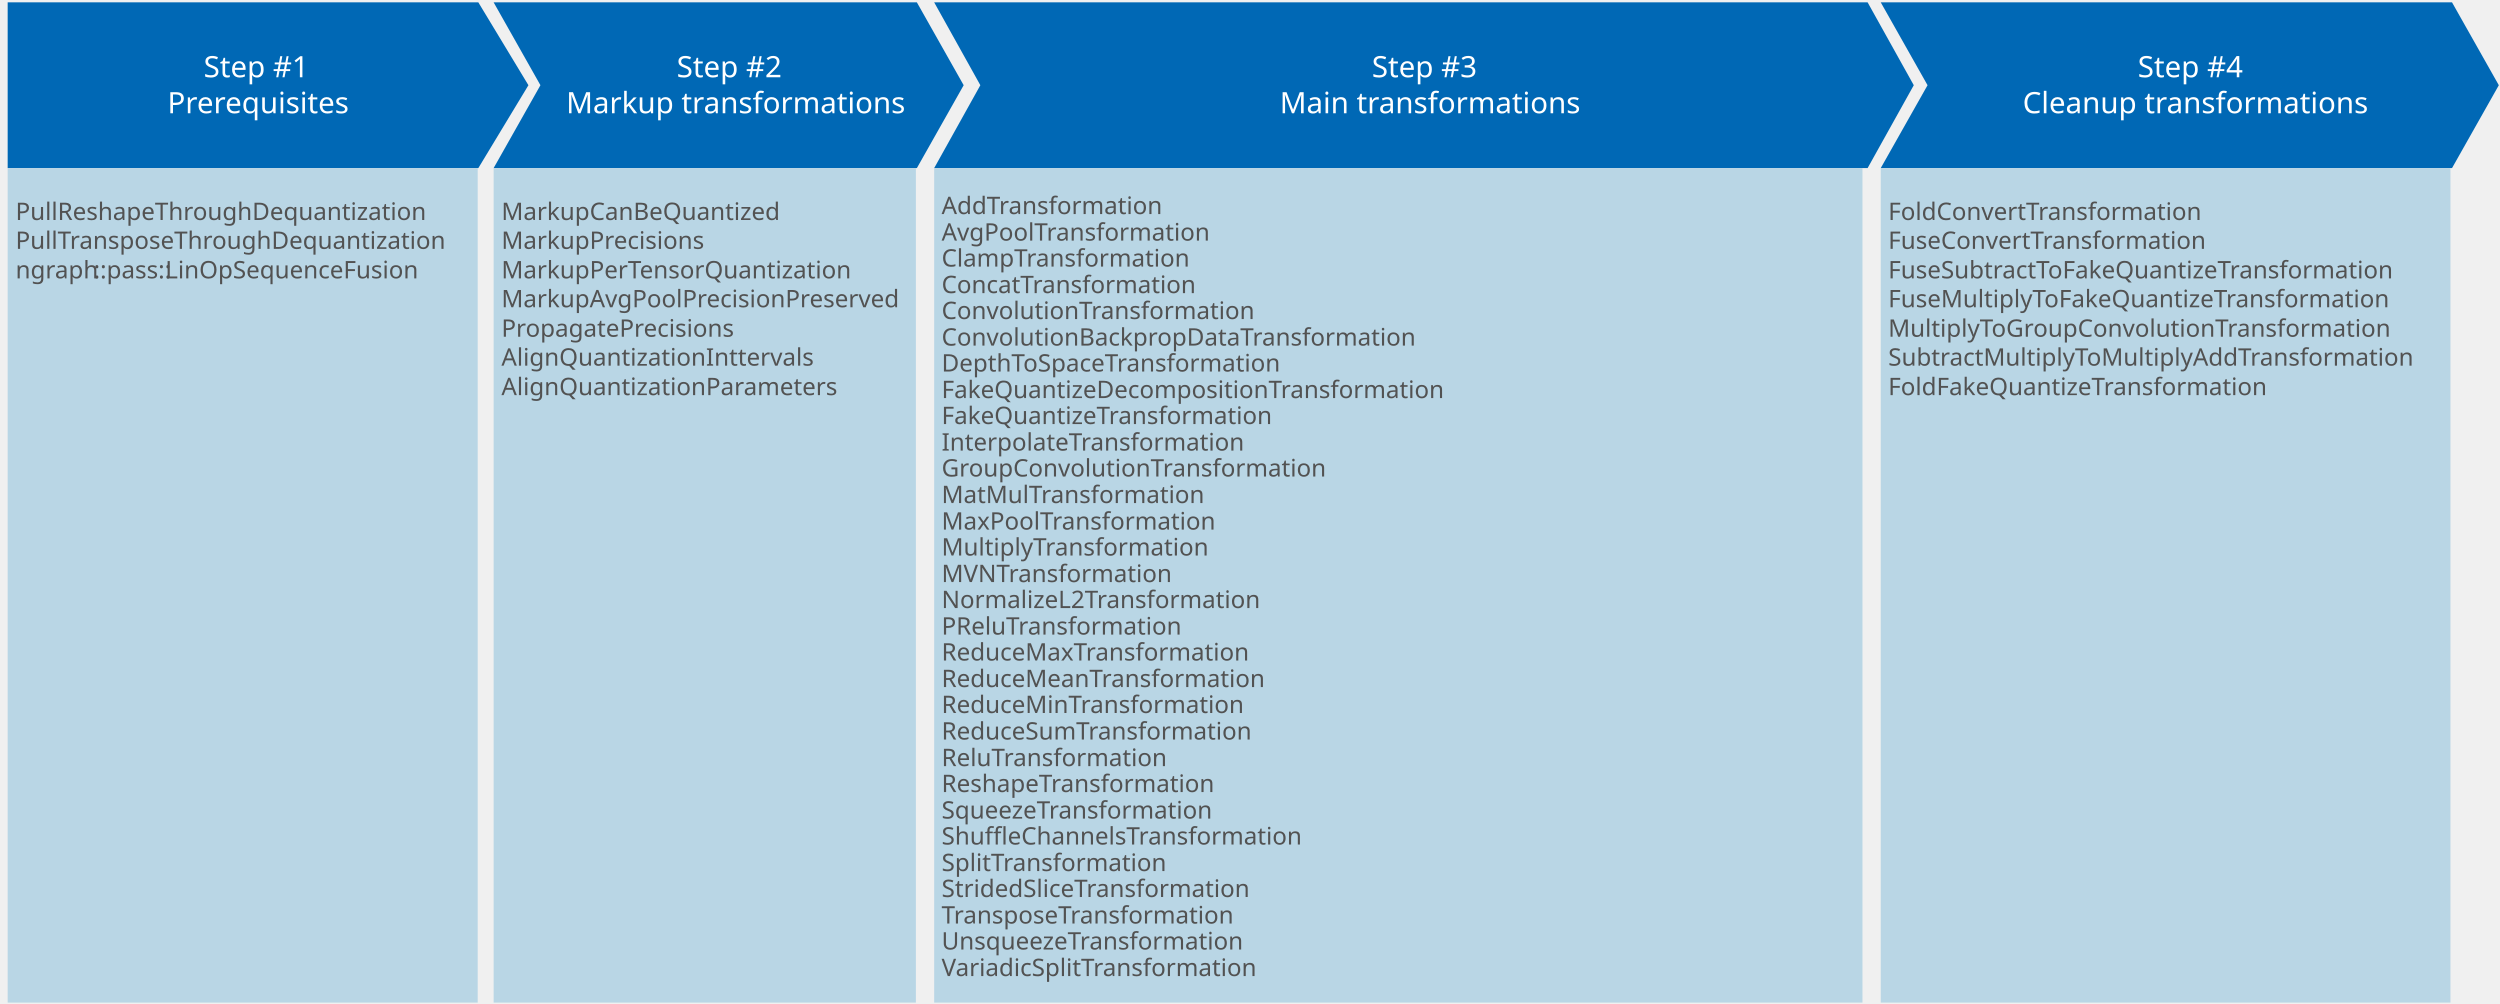
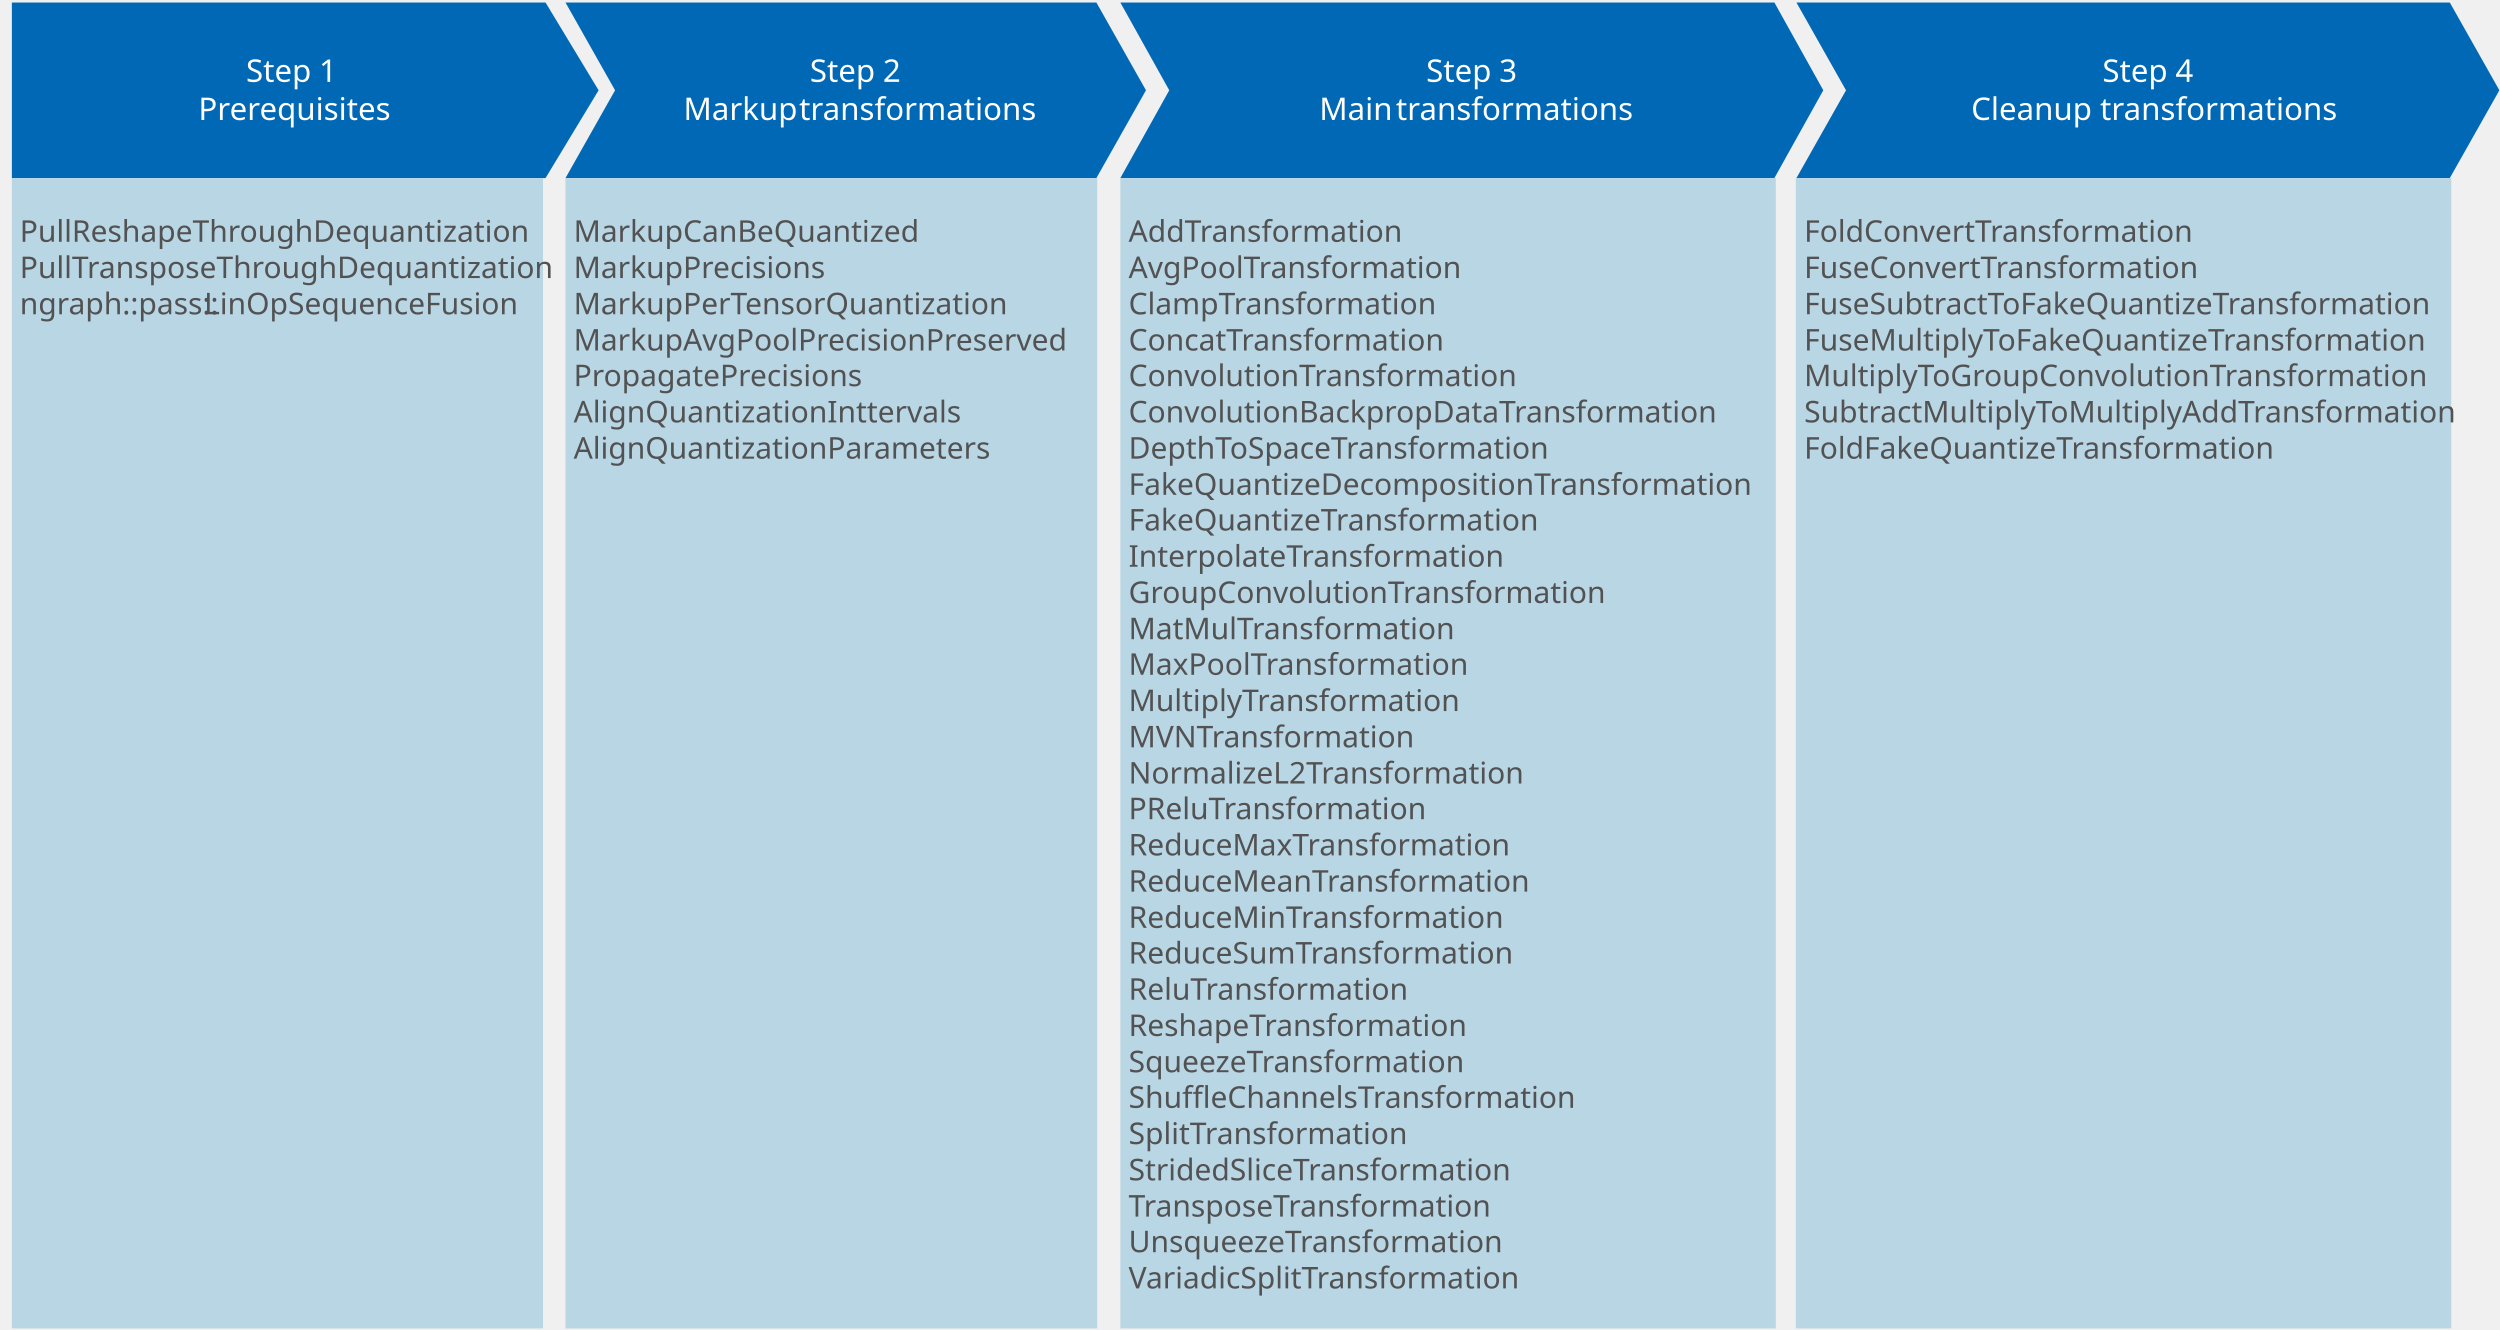
- <svg xmlns="http://www.w3.org/2000/svg" width="4239" height="1701" overflow="hidden">
+ <svg xmlns="http://www.w3.org/2000/svg" width="4001" height="2127" overflow="hidden">
  <defs>
    <clipPath id="clip0">
-       <rect x="32" y="462" width="4239" height="1701" />
+       <rect x="201" y="462" width="4001" height="2127" />
    </clipPath>
  </defs>
-   <g clip-path="url(#clip0)" transform="translate(-32 -462)">
-     <path d="M45 466 843.06 466 928 606.5 843.06 747 45 747Z" fill="#0068B5" fill-rule="evenodd" fill-opacity="1" />
-     <text fill="#FFFFFF" fill-opacity="1" font-family="Intel Clear,Intel Clear_MSFontService,sans-serif" font-style="normal" font-variant="normal" font-weight="400" font-stretch="normal" font-size="50" text-anchor="start" direction="ltr" writing-mode="lr-tb" unicode-bidi="normal" text-decoration="none" transform="matrix(1 0 0 1 377.274 593)">Step #1<tspan fill="#FFFFFF" fill-opacity="1" font-family="Intel Clear,Intel Clear_MSFontService,sans-serif" font-style="normal" font-variant="normal" font-weight="400" font-stretch="normal" font-size="50" text-anchor="start" direction="ltr" writing-mode="lr-tb" unicode-bidi="normal" text-decoration="none" x="-61.302" y="61">Prerequisites</tspan>
+   <g clip-path="url(#clip0)" transform="translate(-201 -462)">
+     <path d="M220 466 1074.06 466 1159 606.5 1074.06 747 220 747Z" fill="#0068B5" fill-rule="evenodd" fill-opacity="1" />
+     <text fill="#FFFFFF" fill-opacity="1" font-family="Intel Clear,Intel Clear_MSFontService,sans-serif" font-style="normal" font-variant="normal" font-weight="400" font-stretch="normal" font-size="50" text-anchor="start" direction="ltr" writing-mode="lr-tb" unicode-bidi="normal" text-decoration="none" transform="matrix(1 0 0 1 594.718 593)">Step <tspan fill="#FFFFFF" fill-opacity="1" font-family="Intel Clear,Intel Clear_MSFontService,sans-serif" font-style="normal" font-variant="normal" font-weight="400" font-stretch="normal" font-size="50" text-anchor="start" direction="ltr" writing-mode="lr-tb" unicode-bidi="normal" text-decoration="none" x="116.875" y="0">1</tspan>
+       <tspan fill="#FFFFFF" fill-opacity="1" font-family="Intel Clear,Intel Clear_MSFontService,sans-serif" font-style="normal" font-variant="normal" font-weight="400" font-stretch="normal" font-size="50" text-anchor="start" direction="ltr" writing-mode="lr-tb" unicode-bidi="normal" text-decoration="none" x="-76.198" y="61">Prerequisites</tspan>
    </text>
-     <path d="M869 466 1586.65 466 1666 606.5 1586.65 747 869 747 948.349 606.5Z" fill="#0068B5" fill-rule="evenodd" fill-opacity="1" />
-     <text fill="#FFFFFF" fill-opacity="1" font-family="Intel Clear,Intel Clear_MSFontService,sans-serif" font-style="normal" font-variant="normal" font-weight="400" font-stretch="normal" font-size="50" text-anchor="start" direction="ltr" writing-mode="lr-tb" unicode-bidi="normal" text-decoration="none" transform="matrix(1 0 0 1 1179.38 593)">Step #2<tspan fill="#FFFFFF" fill-opacity="1" font-family="Intel Clear,Intel Clear_MSFontService,sans-serif" font-style="normal" font-variant="normal" font-weight="400" font-stretch="normal" font-size="50" text-anchor="start" direction="ltr" writing-mode="lr-tb" unicode-bidi="normal" text-decoration="none" x="-187.344" y="61">Markup transformations</tspan>
+     <path d="M1106 466 1955.65 466 2035 606.501 1955.65 747 1106 747 1185.35 606.501Z" fill="#0068B5" fill-rule="evenodd" fill-opacity="1" />
+     <text fill="#FFFFFF" fill-opacity="1" font-family="Intel Clear,Intel Clear_MSFontService,sans-serif" font-style="normal" font-variant="normal" font-weight="400" font-stretch="normal" font-size="50" text-anchor="start" direction="ltr" writing-mode="lr-tb" unicode-bidi="normal" text-decoration="none" transform="matrix(1 0 0 1 1497.08 593)">Step <tspan fill="#FFFFFF" fill-opacity="1" font-family="Intel Clear,Intel Clear_MSFontService,sans-serif" font-style="normal" font-variant="normal" font-weight="400" font-stretch="normal" font-size="50" text-anchor="start" direction="ltr" writing-mode="lr-tb" unicode-bidi="normal" text-decoration="none" x="116.875" y="0">2</tspan>
+       <tspan fill="#FFFFFF" fill-opacity="1" font-family="Intel Clear,Intel Clear_MSFontService,sans-serif" font-style="normal" font-variant="normal" font-weight="400" font-stretch="normal" font-size="50" text-anchor="start" direction="ltr" writing-mode="lr-tb" unicode-bidi="normal" text-decoration="none" x="-202.24" y="61">Markup </tspan>
+       <tspan fill="#FFFFFF" fill-opacity="1" font-family="Intel Clear,Intel Clear_MSFontService,sans-serif" font-style="normal" font-variant="normal" font-weight="400" font-stretch="normal" font-size="50" text-anchor="start" direction="ltr" writing-mode="lr-tb" unicode-bidi="normal" text-decoration="none" x="-17.188" y="61">transformations</tspan>
    </text>
-     <path d="M1616 466 3198.73 466 3277 606.501 3198.73 747 1616 747 1694.27 606.501Z" fill="#0068B5" fill-rule="evenodd" fill-opacity="1" />
-     <text fill="#FFFFFF" fill-opacity="1" font-family="Intel Clear,Intel Clear_MSFontService,sans-serif" font-style="normal" font-variant="normal" font-weight="400" font-stretch="normal" font-size="50" text-anchor="start" direction="ltr" writing-mode="lr-tb" unicode-bidi="normal" text-decoration="none" transform="matrix(1 0 0 1 2358.1 593)">Step #3<tspan fill="#FFFFFF" fill-opacity="1" font-family="Intel Clear,Intel Clear_MSFontService,sans-serif" font-style="normal" font-variant="normal" font-weight="400" font-stretch="normal" font-size="50" text-anchor="start" direction="ltr" writing-mode="lr-tb" unicode-bidi="normal" text-decoration="none" x="-156.131" y="61">Main transformations</tspan>
+     <path d="M1994 466 3040.73 466 3119 606.5 3040.73 747 1994 747 2072.27 606.5Z" fill="#0068B5" fill-rule="evenodd" fill-opacity="1" />
+     <text fill="#FFFFFF" fill-opacity="1" font-family="Intel Clear,Intel Clear_MSFontService,sans-serif" font-style="normal" font-variant="normal" font-weight="400" font-stretch="normal" font-size="50" text-anchor="start" direction="ltr" writing-mode="lr-tb" unicode-bidi="normal" text-decoration="none" transform="matrix(1 0 0 1 2483.42 593)">Step <tspan fill="#FFFFFF" fill-opacity="1" font-family="Intel Clear,Intel Clear_MSFontService,sans-serif" font-style="normal" font-variant="normal" font-weight="400" font-stretch="normal" font-size="50" text-anchor="start" direction="ltr" writing-mode="lr-tb" unicode-bidi="normal" text-decoration="none" x="116.875" y="0">3</tspan>
+       <tspan fill="#FFFFFF" fill-opacity="1" font-family="Intel Clear,Intel Clear_MSFontService,sans-serif" font-style="normal" font-variant="normal" font-weight="400" font-stretch="normal" font-size="50" text-anchor="start" direction="ltr" writing-mode="lr-tb" unicode-bidi="normal" text-decoration="none" x="-171.027" y="61">Main </tspan>
+       <tspan fill="#FFFFFF" fill-opacity="1" font-family="Intel Clear,Intel Clear_MSFontService,sans-serif" font-style="normal" font-variant="normal" font-weight="400" font-stretch="normal" font-size="50" text-anchor="start" direction="ltr" writing-mode="lr-tb" unicode-bidi="normal" text-decoration="none" x="-48.423" y="61">transformations</tspan>
    </text>
-     <path d="M3221 466 4189.65 466 4269 606.501 4189.65 747 3221 747 3300.35 606.501Z" fill="#0068B5" fill-rule="evenodd" fill-opacity="1" />
-     <text fill="#FFFFFF" fill-opacity="1" font-family="Intel Clear,Intel Clear_MSFontService,sans-serif" font-style="normal" font-variant="normal" font-weight="400" font-stretch="normal" font-size="50" text-anchor="start" direction="ltr" writing-mode="lr-tb" unicode-bidi="normal" text-decoration="none" transform="matrix(1 0 0 1 3656.77 593)">Step #4<tspan fill="#FFFFFF" fill-opacity="1" font-family="Intel Clear,Intel Clear_MSFontService,sans-serif" font-style="normal" font-variant="normal" font-weight="400" font-stretch="normal" font-size="50" text-anchor="start" direction="ltr" writing-mode="lr-tb" unicode-bidi="normal" text-decoration="none" x="-195.09" y="61">Cleanup transformations</tspan>
+     <path d="M3076 466 4121.65 466 4201 606.5 4121.65 747 3076 747 3155.35 606.5Z" fill="#0068B5" fill-rule="evenodd" fill-opacity="1" />
+     <text fill="#FFFFFF" fill-opacity="1" font-family="Intel Clear,Intel Clear_MSFontService,sans-serif" font-style="normal" font-variant="normal" font-weight="400" font-stretch="normal" font-size="50" text-anchor="start" direction="ltr" writing-mode="lr-tb" unicode-bidi="normal" text-decoration="none" transform="matrix(1 0 0 1 3565.62 593)">Step <tspan fill="#FFFFFF" fill-opacity="1" font-family="Intel Clear,Intel Clear_MSFontService,sans-serif" font-style="normal" font-variant="normal" font-weight="400" font-stretch="normal" font-size="50" text-anchor="start" direction="ltr" writing-mode="lr-tb" unicode-bidi="normal" text-decoration="none" x="116.875" y="0">4</tspan>
+       <tspan fill="#FFFFFF" fill-opacity="1" font-family="Intel Clear,Intel Clear_MSFontService,sans-serif" font-style="normal" font-variant="normal" font-weight="400" font-stretch="normal" font-size="50" text-anchor="start" direction="ltr" writing-mode="lr-tb" unicode-bidi="normal" text-decoration="none" x="-209.985" y="61">Cleanup transformations</tspan>
    </text>
-     <rect x="45" y="747" width="797" height="1415" fill="#B9D6E5" fill-opacity="1" />
-     <text fill="#525252" fill-opacity="1" font-family="Intel Clear,Intel Clear_MSFontService,sans-serif" font-style="normal" font-variant="normal" font-weight="400" font-stretch="normal" font-size="41" text-anchor="start" direction="ltr" writing-mode="lr-tb" unicode-bidi="normal" text-decoration="none" transform="matrix(1 0 0 1 58.4032 835)">PullReshapeThroughDequantization<tspan fill="#525252" fill-opacity="1" font-family="Intel Clear,Intel Clear_MSFontService,sans-serif" font-style="normal" font-variant="normal" font-weight="400" font-stretch="normal" font-size="41" text-anchor="start" direction="ltr" writing-mode="lr-tb" unicode-bidi="normal" text-decoration="none" x="0" y="49">PullTransposeThroughDequantization</tspan>
-       <tspan fill="#525252" fill-opacity="1" font-family="Intel Clear,Intel Clear_MSFontService,sans-serif" font-style="normal" font-variant="normal" font-weight="400" font-stretch="normal" font-size="41" text-anchor="start" direction="ltr" writing-mode="lr-tb" unicode-bidi="normal" text-decoration="none" x="0" y="99">ngraph</tspan>
-       <tspan fill="#525252" fill-opacity="1" font-family="Intel Clear,Intel Clear_MSFontService,sans-serif" font-style="normal" font-variant="normal" font-weight="400" font-stretch="normal" font-size="41" text-anchor="start" direction="ltr" writing-mode="lr-tb" unicode-bidi="normal" text-decoration="none" x="132.344" y="99">::pass::</tspan>
-       <tspan fill="#525252" fill-opacity="1" font-family="Intel Clear,Intel Clear_MSFontService,sans-serif" font-style="normal" font-variant="normal" font-weight="400" font-stretch="normal" font-size="41" text-anchor="start" direction="ltr" writing-mode="lr-tb" unicode-bidi="normal" text-decoration="none" x="253.802" y="99">LinOpSequenceFusion</tspan>
+     <rect x="220" y="747" width="850" height="1841" fill="#B9D6E5" fill-opacity="1" />
+     <text fill="#525252" fill-opacity="1" font-family="Intel Clear,Intel Clear_MSFontService,sans-serif" font-style="normal" font-variant="normal" font-weight="400" font-stretch="normal" font-size="48" text-anchor="start" direction="ltr" writing-mode="lr-tb" unicode-bidi="normal" text-decoration="none" transform="matrix(1 0 0 1 232.617 849)">PullReshapeThroughDequantization<tspan fill="#525252" fill-opacity="1" font-family="Intel Clear,Intel Clear_MSFontService,sans-serif" font-style="normal" font-variant="normal" font-weight="400" font-stretch="normal" font-size="48" text-anchor="start" direction="ltr" writing-mode="lr-tb" unicode-bidi="normal" text-decoration="none" x="0" y="58">PullTransposeThroughDequantization</tspan>
+       <tspan fill="#525252" fill-opacity="1" font-family="Intel Clear,Intel Clear_MSFontService,sans-serif" font-style="normal" font-variant="normal" font-weight="400" font-stretch="normal" font-size="48" text-anchor="start" direction="ltr" writing-mode="lr-tb" unicode-bidi="normal" text-decoration="none" x="0" y="116">ngraph</tspan>::pass::<tspan fill="#525252" fill-opacity="1" font-family="Intel Clear,Intel Clear_MSFontService,sans-serif" font-style="normal" font-variant="normal" font-weight="400" font-stretch="normal" font-size="48" text-anchor="start" direction="ltr" writing-mode="lr-tb" unicode-bidi="normal" text-decoration="none" x="295.052" y="116">LinOpSequenceFusion</tspan>
    </text>
-     <rect x="869" y="747" width="716" height="1415" fill="#B9D6E5" fill-opacity="1" />
-     <text fill="#525252" fill-opacity="1" font-family="Intel Clear,Intel Clear_MSFontService,sans-serif" font-style="normal" font-variant="normal" font-weight="400" font-stretch="normal" font-size="41" text-anchor="start" direction="ltr" writing-mode="lr-tb" unicode-bidi="normal" text-decoration="none" transform="matrix(1 0 0 1 882.212 835)">MarkupCanBeQuantized<tspan fill="#525252" fill-opacity="1" font-family="Intel Clear,Intel Clear_MSFontService,sans-serif" font-style="normal" font-variant="normal" font-weight="400" font-stretch="normal" font-size="41" text-anchor="start" direction="ltr" writing-mode="lr-tb" unicode-bidi="normal" text-decoration="none" x="0" y="49">MarkupPrecisions</tspan>
-       <tspan fill="#525252" fill-opacity="1" font-family="Intel Clear,Intel Clear_MSFontService,sans-serif" font-style="normal" font-variant="normal" font-weight="400" font-stretch="normal" font-size="41" text-anchor="start" direction="ltr" writing-mode="lr-tb" unicode-bidi="normal" text-decoration="none" x="0" y="99">MarkupPerTensorQuantization</tspan>
-       <tspan fill="#525252" fill-opacity="1" font-family="Intel Clear,Intel Clear_MSFontService,sans-serif" font-style="normal" font-variant="normal" font-weight="400" font-stretch="normal" font-size="41" text-anchor="start" direction="ltr" writing-mode="lr-tb" unicode-bidi="normal" text-decoration="none" x="0" y="148">MarkupAvgPoolPrecisionPreserved</tspan>
-       <tspan fill="#525252" fill-opacity="1" font-family="Intel Clear,Intel Clear_MSFontService,sans-serif" font-style="normal" font-variant="normal" font-weight="400" font-stretch="normal" font-size="41" text-anchor="start" direction="ltr" writing-mode="lr-tb" unicode-bidi="normal" text-decoration="none" x="0" y="198">PropagatePrecisions</tspan>
-       <tspan fill="#525252" fill-opacity="1" font-family="Intel Clear,Intel Clear_MSFontService,sans-serif" font-style="normal" font-variant="normal" font-weight="400" font-stretch="normal" font-size="41" text-anchor="start" direction="ltr" writing-mode="lr-tb" unicode-bidi="normal" text-decoration="none" x="0" y="247">AlignQuantizationInttervals</tspan>
-       <tspan fill="#525252" fill-opacity="1" font-family="Intel Clear,Intel Clear_MSFontService,sans-serif" font-style="normal" font-variant="normal" font-weight="400" font-stretch="normal" font-size="41" text-anchor="start" direction="ltr" writing-mode="lr-tb" unicode-bidi="normal" text-decoration="none" x="0" y="297">AlignQuantizationParameters</tspan>
+     <rect x="1106" y="747" width="851" height="1841" fill="#B9D6E5" fill-opacity="1" />
+     <text fill="#525252" fill-opacity="1" font-family="Intel Clear,Intel Clear_MSFontService,sans-serif" font-style="normal" font-variant="normal" font-weight="400" font-stretch="normal" font-size="48" text-anchor="start" direction="ltr" writing-mode="lr-tb" unicode-bidi="normal" text-decoration="none" transform="matrix(1 0 0 1 1119.07 849)">MarkupCanBeQuantized<tspan fill="#525252" fill-opacity="1" font-family="Intel Clear,Intel Clear_MSFontService,sans-serif" font-style="normal" font-variant="normal" font-weight="400" font-stretch="normal" font-size="48" text-anchor="start" direction="ltr" writing-mode="lr-tb" unicode-bidi="normal" text-decoration="none" x="0" y="58">MarkupPrecisions</tspan>
+       <tspan fill="#525252" fill-opacity="1" font-family="Intel Clear,Intel Clear_MSFontService,sans-serif" font-style="normal" font-variant="normal" font-weight="400" font-stretch="normal" font-size="48" text-anchor="start" direction="ltr" writing-mode="lr-tb" unicode-bidi="normal" text-decoration="none" x="0" y="116">MarkupPerTensorQuantization</tspan>
+       <tspan fill="#525252" fill-opacity="1" font-family="Intel Clear,Intel Clear_MSFontService,sans-serif" font-style="normal" font-variant="normal" font-weight="400" font-stretch="normal" font-size="48" text-anchor="start" direction="ltr" writing-mode="lr-tb" unicode-bidi="normal" text-decoration="none" x="0" y="174">MarkupAvgPoolPrecisionPreserved</tspan>
+       <tspan fill="#525252" fill-opacity="1" font-family="Intel Clear,Intel Clear_MSFontService,sans-serif" font-style="normal" font-variant="normal" font-weight="400" font-stretch="normal" font-size="48" text-anchor="start" direction="ltr" writing-mode="lr-tb" unicode-bidi="normal" text-decoration="none" x="0" y="231">PropagatePrecisions</tspan>
+       <tspan fill="#525252" fill-opacity="1" font-family="Intel Clear,Intel Clear_MSFontService,sans-serif" font-style="normal" font-variant="normal" font-weight="400" font-stretch="normal" font-size="48" text-anchor="start" direction="ltr" writing-mode="lr-tb" unicode-bidi="normal" text-decoration="none" x="0" y="289">AlignQuantizationInttervals</tspan>
+       <tspan fill="#525252" fill-opacity="1" font-family="Intel Clear,Intel Clear_MSFontService,sans-serif" font-style="normal" font-variant="normal" font-weight="400" font-stretch="normal" font-size="48" text-anchor="start" direction="ltr" writing-mode="lr-tb" unicode-bidi="normal" text-decoration="none" x="0" y="347">AlignQuantizationParameters</tspan>
    </text>
-     <rect x="1616" y="747" width="1574" height="1415" fill="#B9D6E5" fill-opacity="1" />
-     <text fill="#525252" fill-opacity="1" font-family="Intel Clear,Intel Clear_MSFontService,sans-serif" font-style="normal" font-variant="normal" font-weight="400" font-stretch="normal" font-size="41" text-anchor="start" direction="ltr" writing-mode="lr-tb" unicode-bidi="normal" text-decoration="none" transform="matrix(1 0 0 1 1628.55 825)">AddTransformation<tspan fill="#525252" fill-opacity="1" font-family="Intel Clear,Intel Clear_MSFontService,sans-serif" font-style="normal" font-variant="normal" font-weight="400" font-stretch="normal" font-size="41" text-anchor="start" direction="ltr" writing-mode="lr-tb" unicode-bidi="normal" text-decoration="none" x="0" y="45">AvgPoolTransformation</tspan>
-       <tspan fill="#525252" fill-opacity="1" font-family="Intel Clear,Intel Clear_MSFontService,sans-serif" font-style="normal" font-variant="normal" font-weight="400" font-stretch="normal" font-size="41" text-anchor="start" direction="ltr" writing-mode="lr-tb" unicode-bidi="normal" text-decoration="none" x="0" y="89">ClampTransformation</tspan>
-       <tspan fill="#525252" fill-opacity="1" font-family="Intel Clear,Intel Clear_MSFontService,sans-serif" font-style="normal" font-variant="normal" font-weight="400" font-stretch="normal" font-size="41" text-anchor="start" direction="ltr" writing-mode="lr-tb" unicode-bidi="normal" text-decoration="none" x="0" y="134">ConcatTransformation</tspan>
-       <tspan fill="#525252" fill-opacity="1" font-family="Intel Clear,Intel Clear_MSFontService,sans-serif" font-style="normal" font-variant="normal" font-weight="400" font-stretch="normal" font-size="41" text-anchor="start" direction="ltr" writing-mode="lr-tb" unicode-bidi="normal" text-decoration="none" x="0" y="178">ConvolutionTransformation</tspan>
-       <tspan fill="#525252" fill-opacity="1" font-family="Intel Clear,Intel Clear_MSFontService,sans-serif" font-style="normal" font-variant="normal" font-weight="400" font-stretch="normal" font-size="41" text-anchor="start" direction="ltr" writing-mode="lr-tb" unicode-bidi="normal" text-decoration="none" x="0" y="223">ConvolutionBackpropDataTransformation</tspan>
-       <tspan fill="#525252" fill-opacity="1" font-family="Intel Clear,Intel Clear_MSFontService,sans-serif" font-style="normal" font-variant="normal" font-weight="400" font-stretch="normal" font-size="41" text-anchor="start" direction="ltr" writing-mode="lr-tb" unicode-bidi="normal" text-decoration="none" x="0" y="267">DepthToSpaceTransformation</tspan>
-       <tspan fill="#525252" fill-opacity="1" font-family="Intel Clear,Intel Clear_MSFontService,sans-serif" font-style="normal" font-variant="normal" font-weight="400" font-stretch="normal" font-size="41" text-anchor="start" direction="ltr" writing-mode="lr-tb" unicode-bidi="normal" text-decoration="none" x="0" y="312">FakeQuantizeDecompositionTransformation</tspan>
-       <tspan fill="#525252" fill-opacity="1" font-family="Intel Clear,Intel Clear_MSFontService,sans-serif" font-style="normal" font-variant="normal" font-weight="400" font-stretch="normal" font-size="41" text-anchor="start" direction="ltr" writing-mode="lr-tb" unicode-bidi="normal" text-decoration="none" x="0" y="356">FakeQuantizeTransformation</tspan>
-       <tspan fill="#525252" fill-opacity="1" font-family="Intel Clear,Intel Clear_MSFontService,sans-serif" font-style="normal" font-variant="normal" font-weight="400" font-stretch="normal" font-size="41" text-anchor="start" direction="ltr" writing-mode="lr-tb" unicode-bidi="normal" text-decoration="none" x="0" y="401">InterpolateTransformation</tspan>
-       <tspan fill="#525252" fill-opacity="1" font-family="Intel Clear,Intel Clear_MSFontService,sans-serif" font-style="normal" font-variant="normal" font-weight="400" font-stretch="normal" font-size="41" text-anchor="start" direction="ltr" writing-mode="lr-tb" unicode-bidi="normal" text-decoration="none" x="0" y="445">GroupConvolutionTransformation</tspan>
-       <tspan fill="#525252" fill-opacity="1" font-family="Intel Clear,Intel Clear_MSFontService,sans-serif" font-style="normal" font-variant="normal" font-weight="400" font-stretch="normal" font-size="41" text-anchor="start" direction="ltr" writing-mode="lr-tb" unicode-bidi="normal" text-decoration="none" x="0" y="490">MatMulTransformation</tspan>
-       <tspan fill="#525252" fill-opacity="1" font-family="Intel Clear,Intel Clear_MSFontService,sans-serif" font-style="normal" font-variant="normal" font-weight="400" font-stretch="normal" font-size="41" text-anchor="start" direction="ltr" writing-mode="lr-tb" unicode-bidi="normal" text-decoration="none" x="0" y="535">MaxPoolTransformation</tspan>
-       <tspan fill="#525252" fill-opacity="1" font-family="Intel Clear,Intel Clear_MSFontService,sans-serif" font-style="normal" font-variant="normal" font-weight="400" font-stretch="normal" font-size="41" text-anchor="start" direction="ltr" writing-mode="lr-tb" unicode-bidi="normal" text-decoration="none" x="0" y="579">MultiplyTransformation</tspan>
-       <tspan fill="#525252" fill-opacity="1" font-family="Intel Clear,Intel Clear_MSFontService,sans-serif" font-style="normal" font-variant="normal" font-weight="400" font-stretch="normal" font-size="41" text-anchor="start" direction="ltr" writing-mode="lr-tb" unicode-bidi="normal" text-decoration="none" x="0" y="624">MVNTransformation</tspan>
-       <tspan fill="#525252" fill-opacity="1" font-family="Intel Clear,Intel Clear_MSFontService,sans-serif" font-style="normal" font-variant="normal" font-weight="400" font-stretch="normal" font-size="41" text-anchor="start" direction="ltr" writing-mode="lr-tb" unicode-bidi="normal" text-decoration="none" x="0" y="668">NormalizeL2Transformation</tspan>
-       <tspan fill="#525252" fill-opacity="1" font-family="Intel Clear,Intel Clear_MSFontService,sans-serif" font-style="normal" font-variant="normal" font-weight="400" font-stretch="normal" font-size="41" text-anchor="start" direction="ltr" writing-mode="lr-tb" unicode-bidi="normal" text-decoration="none" x="0" y="713">PReluTransformation</tspan>
-       <tspan fill="#525252" fill-opacity="1" font-family="Intel Clear,Intel Clear_MSFontService,sans-serif" font-style="normal" font-variant="normal" font-weight="400" font-stretch="normal" font-size="41" text-anchor="start" direction="ltr" writing-mode="lr-tb" unicode-bidi="normal" text-decoration="none" x="0" y="757">ReduceMaxTransformation</tspan>
-       <tspan fill="#525252" fill-opacity="1" font-family="Intel Clear,Intel Clear_MSFontService,sans-serif" font-style="normal" font-variant="normal" font-weight="400" font-stretch="normal" font-size="41" text-anchor="start" direction="ltr" writing-mode="lr-tb" unicode-bidi="normal" text-decoration="none" x="0" y="802">ReduceMeanTransformation</tspan>
-       <tspan fill="#525252" fill-opacity="1" font-family="Intel Clear,Intel Clear_MSFontService,sans-serif" font-style="normal" font-variant="normal" font-weight="400" font-stretch="normal" font-size="41" text-anchor="start" direction="ltr" writing-mode="lr-tb" unicode-bidi="normal" text-decoration="none" x="0" y="846">ReduceMinTransformation</tspan>
-       <tspan fill="#525252" fill-opacity="1" font-family="Intel Clear,Intel Clear_MSFontService,sans-serif" font-style="normal" font-variant="normal" font-weight="400" font-stretch="normal" font-size="41" text-anchor="start" direction="ltr" writing-mode="lr-tb" unicode-bidi="normal" text-decoration="none" x="0" y="891">ReduceSumTransformation</tspan>
-       <tspan fill="#525252" fill-opacity="1" font-family="Intel Clear,Intel Clear_MSFontService,sans-serif" font-style="normal" font-variant="normal" font-weight="400" font-stretch="normal" font-size="41" text-anchor="start" direction="ltr" writing-mode="lr-tb" unicode-bidi="normal" text-decoration="none" x="0" y="936">ReluTransformation</tspan>
-       <tspan fill="#525252" fill-opacity="1" font-family="Intel Clear,Intel Clear_MSFontService,sans-serif" font-style="normal" font-variant="normal" font-weight="400" font-stretch="normal" font-size="41" text-anchor="start" direction="ltr" writing-mode="lr-tb" unicode-bidi="normal" text-decoration="none" x="0" y="980">ReshapeTransformation</tspan>
-       <tspan fill="#525252" fill-opacity="1" font-family="Intel Clear,Intel Clear_MSFontService,sans-serif" font-style="normal" font-variant="normal" font-weight="400" font-stretch="normal" font-size="41" text-anchor="start" direction="ltr" writing-mode="lr-tb" unicode-bidi="normal" text-decoration="none" x="0" y="1025">SqueezeTransformation</tspan>
-       <tspan fill="#525252" fill-opacity="1" font-family="Intel Clear,Intel Clear_MSFontService,sans-serif" font-style="normal" font-variant="normal" font-weight="400" font-stretch="normal" font-size="41" text-anchor="start" direction="ltr" writing-mode="lr-tb" unicode-bidi="normal" text-decoration="none" x="0" y="1069">ShuffleChannelsTransformation</tspan>
-       <tspan fill="#525252" fill-opacity="1" font-family="Intel Clear,Intel Clear_MSFontService,sans-serif" font-style="normal" font-variant="normal" font-weight="400" font-stretch="normal" font-size="41" text-anchor="start" direction="ltr" writing-mode="lr-tb" unicode-bidi="normal" text-decoration="none" x="0" y="1114">SplitTransformation</tspan>
-       <tspan fill="#525252" fill-opacity="1" font-family="Intel Clear,Intel Clear_MSFontService,sans-serif" font-style="normal" font-variant="normal" font-weight="400" font-stretch="normal" font-size="41" text-anchor="start" direction="ltr" writing-mode="lr-tb" unicode-bidi="normal" text-decoration="none" x="0" y="1158">StridedSliceTransformation</tspan>
-       <tspan fill="#525252" fill-opacity="1" font-family="Intel Clear,Intel Clear_MSFontService,sans-serif" font-style="normal" font-variant="normal" font-weight="400" font-stretch="normal" font-size="41" text-anchor="start" direction="ltr" writing-mode="lr-tb" unicode-bidi="normal" text-decoration="none" x="0" y="1203">TransposeTransformation</tspan>
-       <tspan fill="#525252" fill-opacity="1" font-family="Intel Clear,Intel Clear_MSFontService,sans-serif" font-style="normal" font-variant="normal" font-weight="400" font-stretch="normal" font-size="41" text-anchor="start" direction="ltr" writing-mode="lr-tb" unicode-bidi="normal" text-decoration="none" x="0" y="1247">UnsqueezeTransformation</tspan>
-       <tspan fill="#525252" fill-opacity="1" font-family="Intel Clear,Intel Clear_MSFontService,sans-serif" font-style="normal" font-variant="normal" font-weight="400" font-stretch="normal" font-size="41" text-anchor="start" direction="ltr" writing-mode="lr-tb" unicode-bidi="normal" text-decoration="none" x="0" y="1292">VariadicSplitTransformation</tspan>
+     <rect x="1994" y="747" width="1049" height="1841" fill="#B9D6E5" fill-opacity="1" />
+     <text fill="#525252" fill-opacity="1" font-family="Intel Clear,Intel Clear_MSFontService,sans-serif" font-style="normal" font-variant="normal" font-weight="400" font-stretch="normal" font-size="48" text-anchor="start" direction="ltr" writing-mode="lr-tb" unicode-bidi="normal" text-decoration="none" transform="matrix(1 0 0 1 2007.19 849)">AddTransformation<tspan fill="#525252" fill-opacity="1" font-family="Intel Clear,Intel Clear_MSFontService,sans-serif" font-style="normal" font-variant="normal" font-weight="400" font-stretch="normal" font-size="48" text-anchor="start" direction="ltr" writing-mode="lr-tb" unicode-bidi="normal" text-decoration="none" x="0" y="58">AvgPoolTransformation</tspan>
+       <tspan fill="#525252" fill-opacity="1" font-family="Intel Clear,Intel Clear_MSFontService,sans-serif" font-style="normal" font-variant="normal" font-weight="400" font-stretch="normal" font-size="48" text-anchor="start" direction="ltr" writing-mode="lr-tb" unicode-bidi="normal" text-decoration="none" x="0" y="116">ClampTransformation</tspan>
+       <tspan fill="#525252" fill-opacity="1" font-family="Intel Clear,Intel Clear_MSFontService,sans-serif" font-style="normal" font-variant="normal" font-weight="400" font-stretch="normal" font-size="48" text-anchor="start" direction="ltr" writing-mode="lr-tb" unicode-bidi="normal" text-decoration="none" x="0" y="174">ConcatTransformation</tspan>
+       <tspan fill="#525252" fill-opacity="1" font-family="Intel Clear,Intel Clear_MSFontService,sans-serif" font-style="normal" font-variant="normal" font-weight="400" font-stretch="normal" font-size="48" text-anchor="start" direction="ltr" writing-mode="lr-tb" unicode-bidi="normal" text-decoration="none" x="0" y="231">ConvolutionTransformation</tspan>
+       <tspan fill="#525252" fill-opacity="1" font-family="Intel Clear,Intel Clear_MSFontService,sans-serif" font-style="normal" font-variant="normal" font-weight="400" font-stretch="normal" font-size="48" text-anchor="start" direction="ltr" writing-mode="lr-tb" unicode-bidi="normal" text-decoration="none" x="0" y="289">ConvolutionBackpropDataTransformation</tspan>
+       <tspan fill="#525252" fill-opacity="1" font-family="Intel Clear,Intel Clear_MSFontService,sans-serif" font-style="normal" font-variant="normal" font-weight="400" font-stretch="normal" font-size="48" text-anchor="start" direction="ltr" writing-mode="lr-tb" unicode-bidi="normal" text-decoration="none" x="0" y="347">DepthToSpaceTransformation</tspan>
+       <tspan fill="#525252" fill-opacity="1" font-family="Intel Clear,Intel Clear_MSFontService,sans-serif" font-style="normal" font-variant="normal" font-weight="400" font-stretch="normal" font-size="48" text-anchor="start" direction="ltr" writing-mode="lr-tb" unicode-bidi="normal" text-decoration="none" x="0" y="405">FakeQuantizeDecompositionTransformation</tspan>
+       <tspan fill="#525252" fill-opacity="1" font-family="Intel Clear,Intel Clear_MSFontService,sans-serif" font-style="normal" font-variant="normal" font-weight="400" font-stretch="normal" font-size="48" text-anchor="start" direction="ltr" writing-mode="lr-tb" unicode-bidi="normal" text-decoration="none" x="0" y="462">FakeQuantizeTransformation</tspan>
+       <tspan fill="#525252" fill-opacity="1" font-family="Intel Clear,Intel Clear_MSFontService,sans-serif" font-style="normal" font-variant="normal" font-weight="400" font-stretch="normal" font-size="48" text-anchor="start" direction="ltr" writing-mode="lr-tb" unicode-bidi="normal" text-decoration="none" x="0" y="520">InterpolateTransformation</tspan>
+       <tspan fill="#525252" fill-opacity="1" font-family="Intel Clear,Intel Clear_MSFontService,sans-serif" font-style="normal" font-variant="normal" font-weight="400" font-stretch="normal" font-size="48" text-anchor="start" direction="ltr" writing-mode="lr-tb" unicode-bidi="normal" text-decoration="none" x="0" y="578">GroupConvolutionTransformation</tspan>
+       <tspan fill="#525252" fill-opacity="1" font-family="Intel Clear,Intel Clear_MSFontService,sans-serif" font-style="normal" font-variant="normal" font-weight="400" font-stretch="normal" font-size="48" text-anchor="start" direction="ltr" writing-mode="lr-tb" unicode-bidi="normal" text-decoration="none" x="0" y="636">MatMulTransformation</tspan>
+       <tspan fill="#525252" fill-opacity="1" font-family="Intel Clear,Intel Clear_MSFontService,sans-serif" font-style="normal" font-variant="normal" font-weight="400" font-stretch="normal" font-size="48" text-anchor="start" direction="ltr" writing-mode="lr-tb" unicode-bidi="normal" text-decoration="none" x="0" y="693">MaxPoolTransformation</tspan>
+       <tspan fill="#525252" fill-opacity="1" font-family="Intel Clear,Intel Clear_MSFontService,sans-serif" font-style="normal" font-variant="normal" font-weight="400" font-stretch="normal" font-size="48" text-anchor="start" direction="ltr" writing-mode="lr-tb" unicode-bidi="normal" text-decoration="none" x="0" y="751">MultiplyTransformation</tspan>
+       <tspan fill="#525252" fill-opacity="1" font-family="Intel Clear,Intel Clear_MSFontService,sans-serif" font-style="normal" font-variant="normal" font-weight="400" font-stretch="normal" font-size="48" text-anchor="start" direction="ltr" writing-mode="lr-tb" unicode-bidi="normal" text-decoration="none" x="0" y="809">MVNTransformation</tspan>
+       <tspan fill="#525252" fill-opacity="1" font-family="Intel Clear,Intel Clear_MSFontService,sans-serif" font-style="normal" font-variant="normal" font-weight="400" font-stretch="normal" font-size="48" text-anchor="start" direction="ltr" writing-mode="lr-tb" unicode-bidi="normal" text-decoration="none" x="0" y="867">NormalizeL2Transformation</tspan>
+       <tspan fill="#525252" fill-opacity="1" font-family="Intel Clear,Intel Clear_MSFontService,sans-serif" font-style="normal" font-variant="normal" font-weight="400" font-stretch="normal" font-size="48" text-anchor="start" direction="ltr" writing-mode="lr-tb" unicode-bidi="normal" text-decoration="none" x="0" y="924">PReluTransformation</tspan>
+       <tspan fill="#525252" fill-opacity="1" font-family="Intel Clear,Intel Clear_MSFontService,sans-serif" font-style="normal" font-variant="normal" font-weight="400" font-stretch="normal" font-size="48" text-anchor="start" direction="ltr" writing-mode="lr-tb" unicode-bidi="normal" text-decoration="none" x="0" y="982">ReduceMaxTransformation</tspan>
+       <tspan fill="#525252" fill-opacity="1" font-family="Intel Clear,Intel Clear_MSFontService,sans-serif" font-style="normal" font-variant="normal" font-weight="400" font-stretch="normal" font-size="48" text-anchor="start" direction="ltr" writing-mode="lr-tb" unicode-bidi="normal" text-decoration="none" x="0" y="1040">ReduceMeanTransformation</tspan>
+       <tspan fill="#525252" fill-opacity="1" font-family="Intel Clear,Intel Clear_MSFontService,sans-serif" font-style="normal" font-variant="normal" font-weight="400" font-stretch="normal" font-size="48" text-anchor="start" direction="ltr" writing-mode="lr-tb" unicode-bidi="normal" text-decoration="none" x="0" y="1098">ReduceMinTransformation</tspan>
+       <tspan fill="#525252" fill-opacity="1" font-family="Intel Clear,Intel Clear_MSFontService,sans-serif" font-style="normal" font-variant="normal" font-weight="400" font-stretch="normal" font-size="48" text-anchor="start" direction="ltr" writing-mode="lr-tb" unicode-bidi="normal" text-decoration="none" x="0" y="1155">ReduceSumTransformation</tspan>
+       <tspan fill="#525252" fill-opacity="1" font-family="Intel Clear,Intel Clear_MSFontService,sans-serif" font-style="normal" font-variant="normal" font-weight="400" font-stretch="normal" font-size="48" text-anchor="start" direction="ltr" writing-mode="lr-tb" unicode-bidi="normal" text-decoration="none" x="0" y="1213">ReluTransformation</tspan>
+       <tspan fill="#525252" fill-opacity="1" font-family="Intel Clear,Intel Clear_MSFontService,sans-serif" font-style="normal" font-variant="normal" font-weight="400" font-stretch="normal" font-size="48" text-anchor="start" direction="ltr" writing-mode="lr-tb" unicode-bidi="normal" text-decoration="none" x="0" y="1271">ReshapeTransformation</tspan>
+       <tspan fill="#525252" fill-opacity="1" font-family="Intel Clear,Intel Clear_MSFontService,sans-serif" font-style="normal" font-variant="normal" font-weight="400" font-stretch="normal" font-size="48" text-anchor="start" direction="ltr" writing-mode="lr-tb" unicode-bidi="normal" text-decoration="none" x="0" y="1329">SqueezeTransformation</tspan>
+       <tspan fill="#525252" fill-opacity="1" font-family="Intel Clear,Intel Clear_MSFontService,sans-serif" font-style="normal" font-variant="normal" font-weight="400" font-stretch="normal" font-size="48" text-anchor="start" direction="ltr" writing-mode="lr-tb" unicode-bidi="normal" text-decoration="none" x="0" y="1386">ShuffleChannelsTransformation</tspan>
+       <tspan fill="#525252" fill-opacity="1" font-family="Intel Clear,Intel Clear_MSFontService,sans-serif" font-style="normal" font-variant="normal" font-weight="400" font-stretch="normal" font-size="48" text-anchor="start" direction="ltr" writing-mode="lr-tb" unicode-bidi="normal" text-decoration="none" x="0" y="1444">SplitTransformation</tspan>
+       <tspan fill="#525252" fill-opacity="1" font-family="Intel Clear,Intel Clear_MSFontService,sans-serif" font-style="normal" font-variant="normal" font-weight="400" font-stretch="normal" font-size="48" text-anchor="start" direction="ltr" writing-mode="lr-tb" unicode-bidi="normal" text-decoration="none" x="0" y="1502">StridedSliceTransformation</tspan>
+       <tspan fill="#525252" fill-opacity="1" font-family="Intel Clear,Intel Clear_MSFontService,sans-serif" font-style="normal" font-variant="normal" font-weight="400" font-stretch="normal" font-size="48" text-anchor="start" direction="ltr" writing-mode="lr-tb" unicode-bidi="normal" text-decoration="none" x="0" y="1560">TransposeTransformation</tspan>
+       <tspan fill="#525252" fill-opacity="1" font-family="Intel Clear,Intel Clear_MSFontService,sans-serif" font-style="normal" font-variant="normal" font-weight="400" font-stretch="normal" font-size="48" text-anchor="start" direction="ltr" writing-mode="lr-tb" unicode-bidi="normal" text-decoration="none" x="0" y="1617">UnsqueezeTransformation</tspan>
+       <tspan fill="#525252" fill-opacity="1" font-family="Intel Clear,Intel Clear_MSFontService,sans-serif" font-style="normal" font-variant="normal" font-weight="400" font-stretch="normal" font-size="48" text-anchor="start" direction="ltr" writing-mode="lr-tb" unicode-bidi="normal" text-decoration="none" x="0" y="1675">VariadicSplitTransformation</tspan>
    </text>
-     <rect x="3221" y="747" width="966" height="1415" fill="#B9D6E5" fill-opacity="1" />
-     <text fill="#525252" fill-opacity="1" font-family="Intel Clear,Intel Clear_MSFontService,sans-serif" font-style="normal" font-variant="normal" font-weight="400" font-stretch="normal" font-size="41" text-anchor="start" direction="ltr" writing-mode="lr-tb" unicode-bidi="normal" text-decoration="none" transform="matrix(1 0 0 1 3233.67 835)">FoldConvertTransformation<tspan fill="#525252" fill-opacity="1" font-family="Intel Clear,Intel Clear_MSFontService,sans-serif" font-style="normal" font-variant="normal" font-weight="400" font-stretch="normal" font-size="41" text-anchor="start" direction="ltr" writing-mode="lr-tb" unicode-bidi="normal" text-decoration="none" x="0" y="49">FuseConvertTransformation</tspan>
-       <tspan fill="#525252" fill-opacity="1" font-family="Intel Clear,Intel Clear_MSFontService,sans-serif" font-style="normal" font-variant="normal" font-weight="400" font-stretch="normal" font-size="41" text-anchor="start" direction="ltr" writing-mode="lr-tb" unicode-bidi="normal" text-decoration="none" x="0" y="99">FuseSubtractToFakeQuantizeTransformation</tspan>
-       <tspan fill="#525252" fill-opacity="1" font-family="Intel Clear,Intel Clear_MSFontService,sans-serif" font-style="normal" font-variant="normal" font-weight="400" font-stretch="normal" font-size="41" text-anchor="start" direction="ltr" writing-mode="lr-tb" unicode-bidi="normal" text-decoration="none" x="0" y="148">FuseMultiplyToFakeQuantizeTransformation</tspan>
-       <tspan fill="#525252" fill-opacity="1" font-family="Intel Clear,Intel Clear_MSFontService,sans-serif" font-style="normal" font-variant="normal" font-weight="400" font-stretch="normal" font-size="41" text-anchor="start" direction="ltr" writing-mode="lr-tb" unicode-bidi="normal" text-decoration="none" x="0" y="198">MultiplyToGroupConvolutionTransformation</tspan>
-       <tspan fill="#525252" fill-opacity="1" font-family="Intel Clear,Intel Clear_MSFontService,sans-serif" font-style="normal" font-variant="normal" font-weight="400" font-stretch="normal" font-size="41" text-anchor="start" direction="ltr" writing-mode="lr-tb" unicode-bidi="normal" text-decoration="none" x="0" y="247">SubtractMultiplyToMultiplyAddTransformation</tspan>
-       <tspan fill="#525252" fill-opacity="1" font-family="Intel Clear,Intel Clear_MSFontService,sans-serif" font-style="normal" font-variant="normal" font-weight="400" font-stretch="normal" font-size="41" text-anchor="start" direction="ltr" writing-mode="lr-tb" unicode-bidi="normal" text-decoration="none" x="0" y="297">FoldFakeQuantizeTransformation</tspan>
+     <rect x="3075" y="747" width="1049" height="1841" fill="#B9D6E5" fill-opacity="1" />
+     <text fill="#525252" fill-opacity="1" font-family="Intel Clear,Intel Clear_MSFontService,sans-serif" font-style="normal" font-variant="normal" font-weight="400" font-stretch="normal" font-size="48" text-anchor="start" direction="ltr" writing-mode="lr-tb" unicode-bidi="normal" text-decoration="none" transform="matrix(1 0 0 1 3088.35 849)">FoldConvertTransformation<tspan fill="#525252" fill-opacity="1" font-family="Intel Clear,Intel Clear_MSFontService,sans-serif" font-style="normal" font-variant="normal" font-weight="400" font-stretch="normal" font-size="48" text-anchor="start" direction="ltr" writing-mode="lr-tb" unicode-bidi="normal" text-decoration="none" x="0" y="58">FuseConvertTransformation</tspan>
+       <tspan fill="#525252" fill-opacity="1" font-family="Intel Clear,Intel Clear_MSFontService,sans-serif" font-style="normal" font-variant="normal" font-weight="400" font-stretch="normal" font-size="48" text-anchor="start" direction="ltr" writing-mode="lr-tb" unicode-bidi="normal" text-decoration="none" x="0" y="116">FuseSubtractToFakeQuantizeTransformation</tspan>
+       <tspan fill="#525252" fill-opacity="1" font-family="Intel Clear,Intel Clear_MSFontService,sans-serif" font-style="normal" font-variant="normal" font-weight="400" font-stretch="normal" font-size="48" text-anchor="start" direction="ltr" writing-mode="lr-tb" unicode-bidi="normal" text-decoration="none" x="0" y="174">FuseMultiplyToFakeQuantizeTransformation</tspan>
+       <tspan fill="#525252" fill-opacity="1" font-family="Intel Clear,Intel Clear_MSFontService,sans-serif" font-style="normal" font-variant="normal" font-weight="400" font-stretch="normal" font-size="48" text-anchor="start" direction="ltr" writing-mode="lr-tb" unicode-bidi="normal" text-decoration="none" x="0" y="231">MultiplyToGroupConvolutionTransformation</tspan>
+       <tspan fill="#525252" fill-opacity="1" font-family="Intel Clear,Intel Clear_MSFontService,sans-serif" font-style="normal" font-variant="normal" font-weight="400" font-stretch="normal" font-size="48" text-anchor="start" direction="ltr" writing-mode="lr-tb" unicode-bidi="normal" text-decoration="none" x="0" y="289">SubtractMultiplyToMultiplyAddTransformation</tspan>
+       <tspan fill="#525252" fill-opacity="1" font-family="Intel Clear,Intel Clear_MSFontService,sans-serif" font-style="normal" font-variant="normal" font-weight="400" font-stretch="normal" font-size="48" text-anchor="start" direction="ltr" writing-mode="lr-tb" unicode-bidi="normal" text-decoration="none" x="0" y="347">FoldFakeQuantizeTransformation</tspan>
    </text>
  </g>
</svg>
